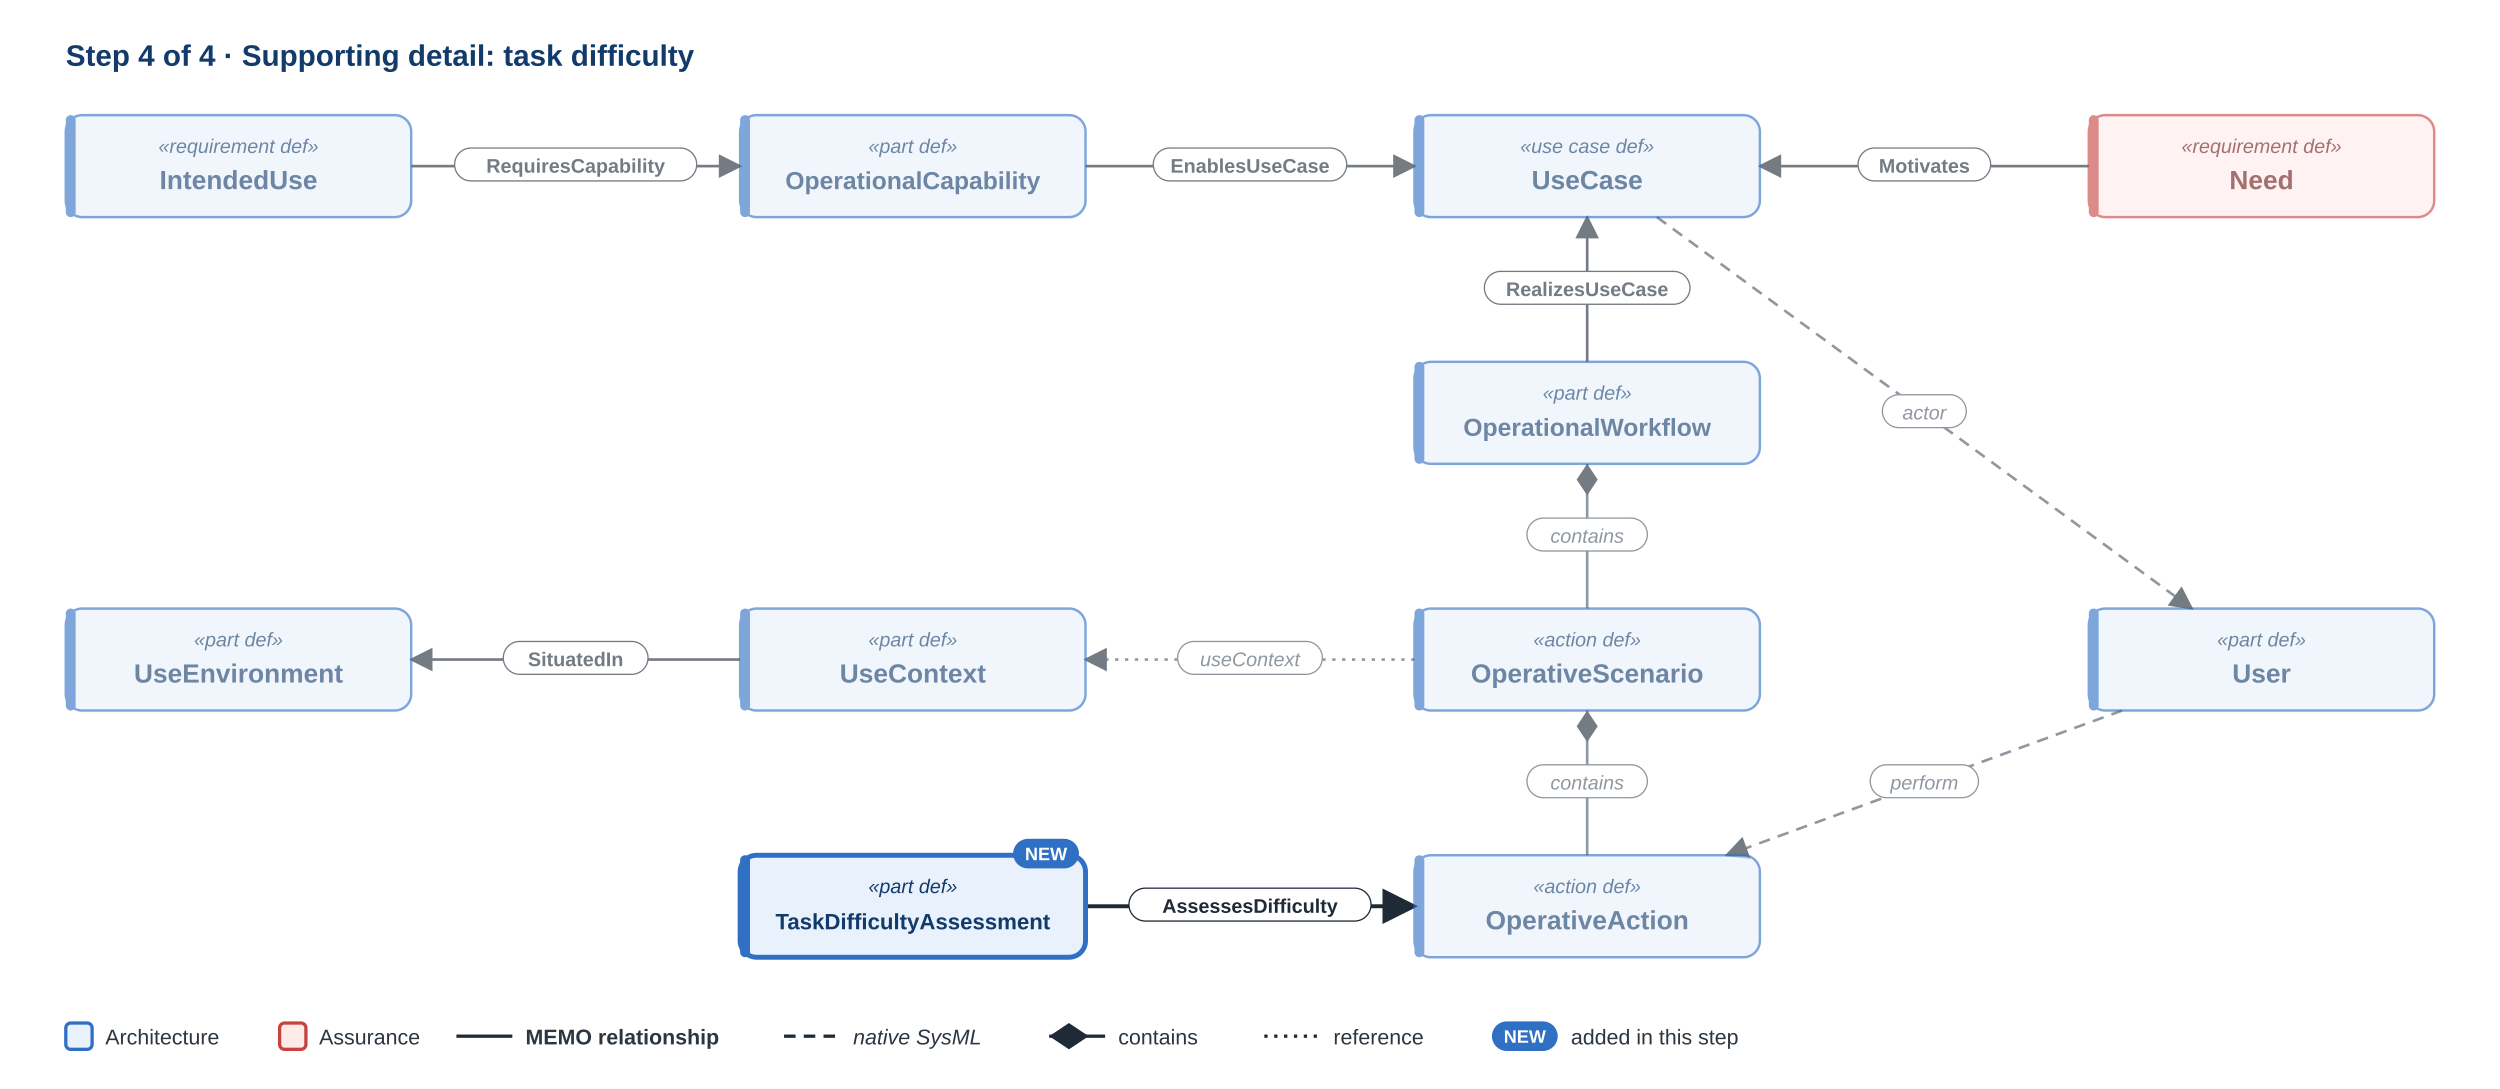
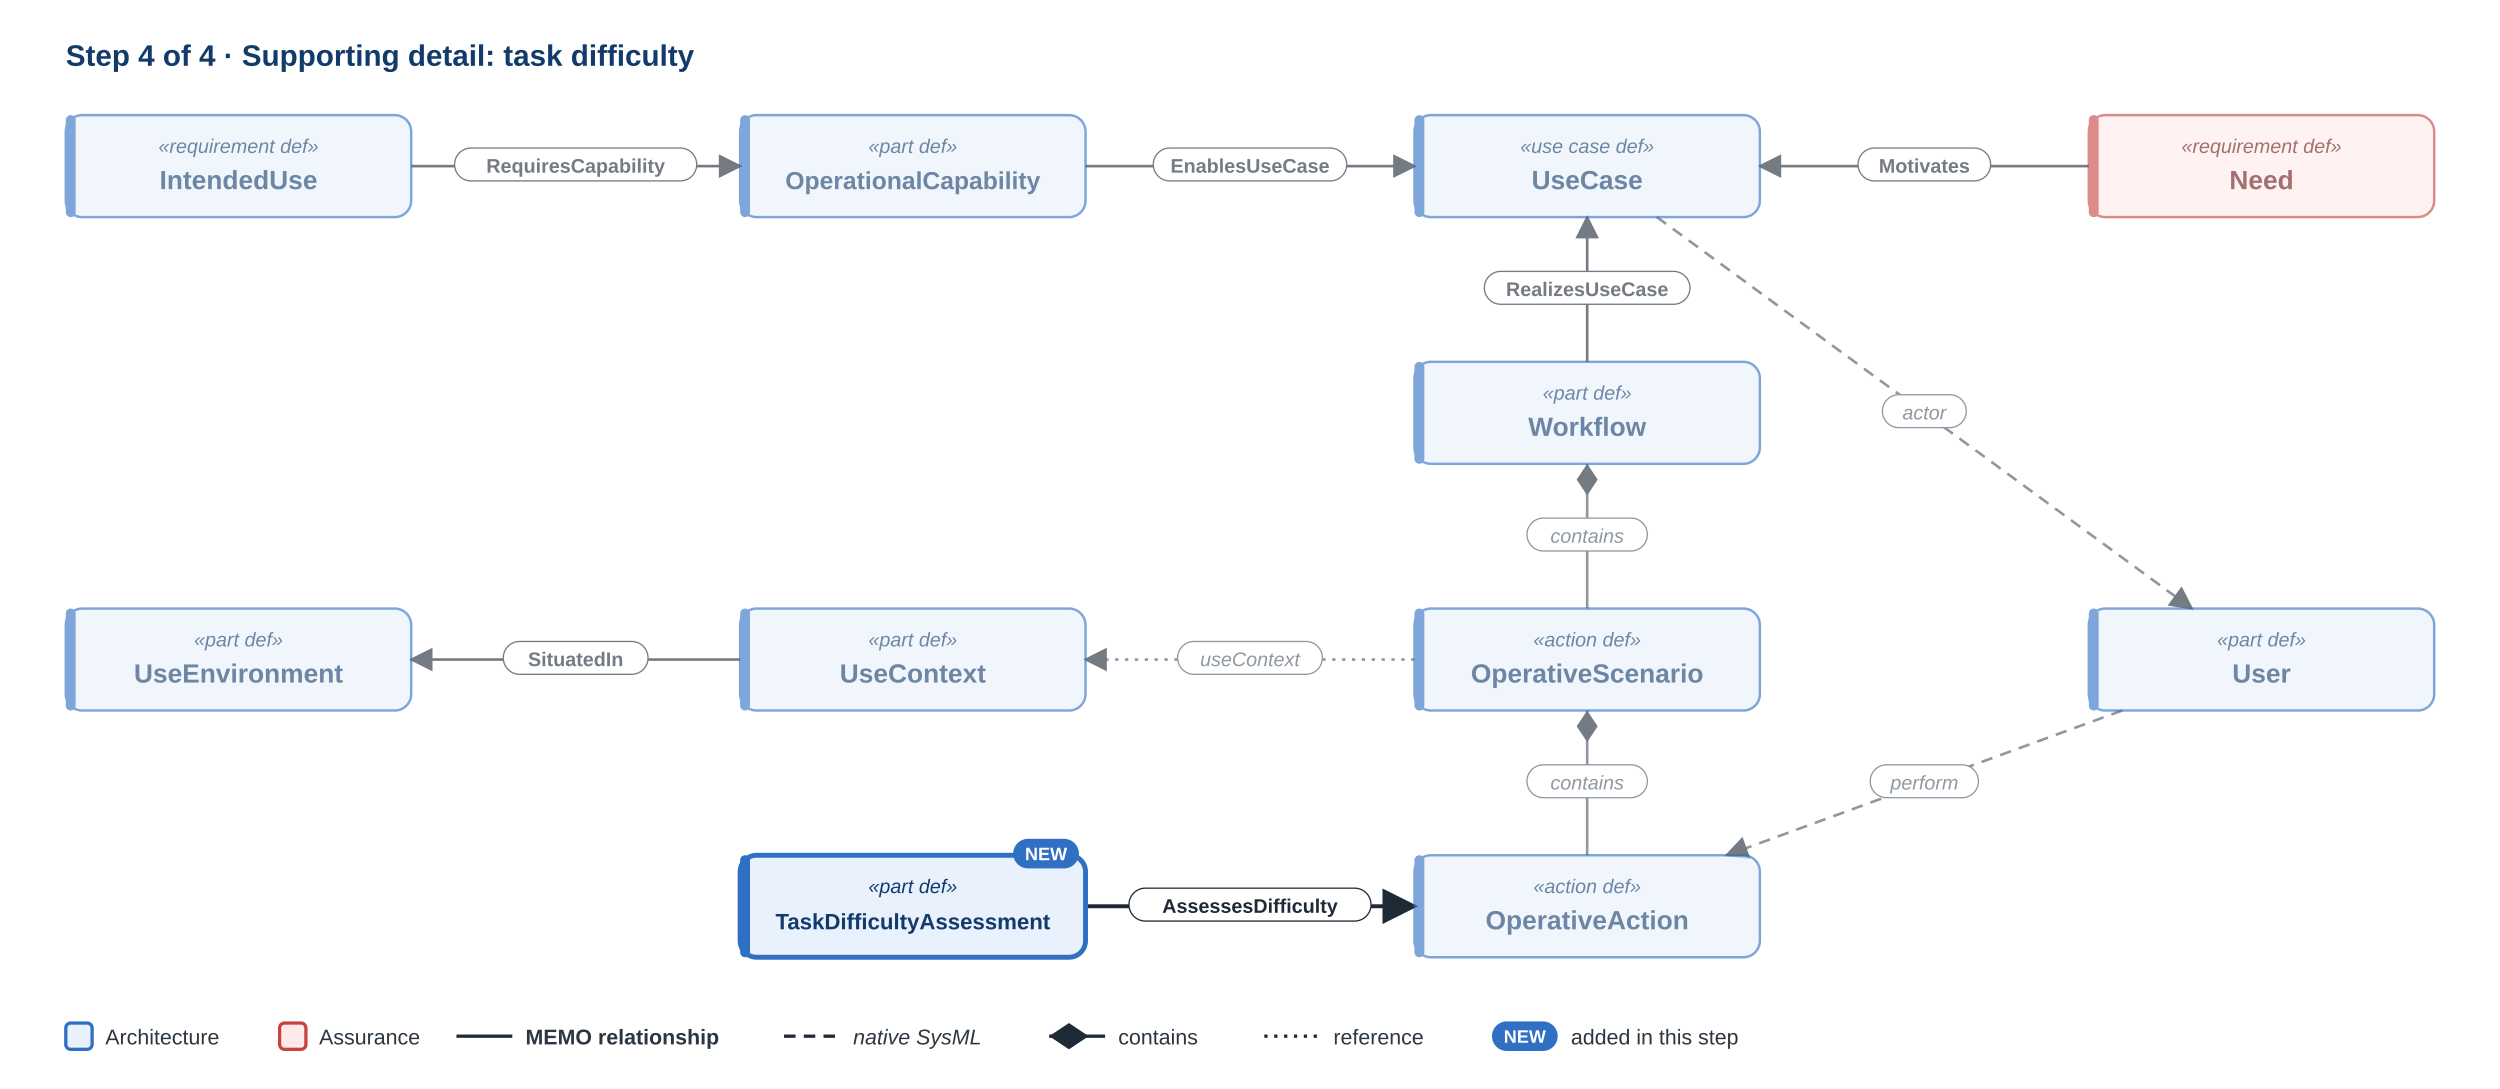
<svg xmlns="http://www.w3.org/2000/svg" viewBox="0 0 1520 662" width="1520" height="662" font-family="Nunito, 'Segoe UI', Arial, sans-serif" role="img" aria-label="Operational layer, step 4: Supporting detail: task difficulty">
  <defs>
    <marker id="arrow" viewBox="0 0 10 10" refX="9" refY="5" markerWidth="9" markerHeight="9" orient="auto-start-reverse">
      <path d="M0,0 L10,5 L0,10 z" fill="#1f2a37" />
    </marker>
    <marker id="diamond" viewBox="0 0 14 10" refX="13" refY="5" markerWidth="14" markerHeight="10" orient="auto-start-reverse">
      <path d="M1,5 L7,1 L13,5 L7,9 z" fill="#1f2a37" />
    </marker>
  </defs>
  <rect width="100%" height="100%" fill="#ffffff" />
  <text x="40" y="40" font-size="18" font-weight="800" fill="#123b6b">Step 4 of 4 · Supporting detail: task difficulty</text>
  <g opacity="0.62">
    <line x1="965" y1="220" x2="965" y2="132" stroke="#1f2a37" stroke-width="1.6" marker-end="url(#arrow)" />
    <rect x="902.5" y="165" width="125" height="20" rx="10" fill="#ffffff" stroke="#1f2a37" stroke-width="0.8" />
    <text x="965" y="180" text-anchor="middle" font-size="12" font-weight="700" fill="#1f2a37">RealizesUseCase</text>
  </g>
  <g opacity="0.62">
    <line x1="965" y1="282" x2="965" y2="370" stroke="#4b5866" stroke-width="1.6" marker-start="url(#diamond)" />
    <rect x="928.4" y="315" width="73.2" height="20" rx="10" fill="#ffffff" stroke="#4b5866" stroke-width="0.8" />
    <text x="965" y="330" text-anchor="middle" font-size="12" font-style="italic" fill="#4b5866">contains</text>
  </g>
  <g opacity="0.62">
    <line x1="965" y1="432" x2="965" y2="520" stroke="#4b5866" stroke-width="1.6" marker-start="url(#diamond)" />
    <rect x="928.4" y="465" width="73.2" height="20" rx="10" fill="#ffffff" stroke="#4b5866" stroke-width="0.8" />
    <text x="965" y="480" text-anchor="middle" font-size="12" font-style="italic" fill="#4b5866">contains</text>
  </g>
  <g opacity="0.62">
    <line x1="1007.367" y1="132" x2="1332.633" y2="370" stroke="#4b5866" stroke-width="1.6" stroke-dasharray="7 5" marker-end="url(#arrow)" />
    <rect x="1144.5" y="240" width="51" height="20" rx="10" fill="#ffffff" stroke="#4b5866" stroke-width="0.8" />
    <text x="1170" y="255" text-anchor="middle" font-size="12" font-style="italic" fill="#4b5866">actor</text>
  </g>
  <g opacity="0.62">
    <line x1="1290.267" y1="432" x2="1049.733" y2="520" stroke="#4b5866" stroke-width="1.6" stroke-dasharray="7 5" marker-end="url(#arrow)" />
    <rect x="1137.1" y="465" width="65.8" height="20" rx="10" fill="#ffffff" stroke="#4b5866" stroke-width="0.8" />
    <text x="1170" y="480" text-anchor="middle" font-size="12" font-style="italic" fill="#4b5866">perform</text>
  </g>
  <g opacity="0.62">
    <line x1="1270" y1="101" x2="1070" y2="101" stroke="#1f2a37" stroke-width="1.6" marker-end="url(#arrow)" />
    <rect x="1129.7" y="90" width="80.6" height="20" rx="10" fill="#ffffff" stroke="#1f2a37" stroke-width="0.8" />
    <text x="1170" y="105" text-anchor="middle" font-size="12" font-weight="700" fill="#1f2a37">Motivates</text>
  </g>
  <g opacity="0.62">
    <line x1="250" y1="101" x2="450" y2="101" stroke="#1f2a37" stroke-width="1.6" marker-end="url(#arrow)" />
    <rect x="276.4" y="90" width="147.2" height="20" rx="10" fill="#ffffff" stroke="#1f2a37" stroke-width="0.8" />
    <text x="350" y="105" text-anchor="middle" font-size="12" font-weight="700" fill="#1f2a37">RequiresCapability</text>
  </g>
  <g opacity="0.62">
    <line x1="660" y1="101" x2="860" y2="101" stroke="#1f2a37" stroke-width="1.6" marker-end="url(#arrow)" />
    <rect x="701.2" y="90" width="117.6" height="20" rx="10" fill="#ffffff" stroke="#1f2a37" stroke-width="0.8" />
    <text x="760" y="105" text-anchor="middle" font-size="12" font-weight="700" fill="#1f2a37">EnablesUseCase</text>
  </g>
  <g opacity="0.62">
    <line x1="860" y1="401" x2="660" y2="401" stroke="#4b5866" stroke-width="1.6" stroke-dasharray="2 4" marker-end="url(#arrow)" />
    <rect x="716" y="390" width="88" height="20" rx="10" fill="#ffffff" stroke="#4b5866" stroke-width="0.8" />
    <text x="760" y="405" text-anchor="middle" font-size="12" font-style="italic" fill="#4b5866">useContext</text>
  </g>
  <g opacity="0.62">
    <line x1="450" y1="401" x2="250" y2="401" stroke="#1f2a37" stroke-width="1.6" marker-end="url(#arrow)" />
    <rect x="306" y="390" width="88" height="20" rx="10" fill="#ffffff" stroke="#1f2a37" stroke-width="0.8" />
    <text x="350" y="405" text-anchor="middle" font-size="12" font-weight="700" fill="#1f2a37">SituatedIn</text>
  </g>
  <g opacity="1">
    <line x1="660" y1="551" x2="860" y2="551" stroke="#1f2a37" stroke-width="2.4" marker-end="url(#arrow)" />
    <rect x="686.4" y="540" width="147.2" height="20" rx="10" fill="#ffffff" stroke="#1f2a37" stroke-width="0.8" />
    <text x="760" y="555" text-anchor="middle" font-size="12" font-weight="700" fill="#1f2a37">AssessesDifficulty</text>
  </g>
  <g opacity="0.62">
    <rect x="860" y="70" width="210" height="62" rx="10" fill="#e8f1fc" stroke="#2f6fc4" stroke-width="1.5" />
    <rect x="860" y="70" width="6" height="62" rx="3" fill="#2f6fc4" />
    <text x="965" y="93" text-anchor="middle" font-size="12" fill="#123b6b" font-style="italic">«use case def»</text>
    <text x="965" y="115" text-anchor="middle" font-size="16" font-weight="700" fill="#123b6b">UseCase</text>
  </g>
  <g opacity="0.62">
    <rect x="860" y="220" width="210" height="62" rx="10" fill="#e8f1fc" stroke="#2f6fc4" stroke-width="1.5" />
    <rect x="860" y="220" width="6" height="62" rx="3" fill="#2f6fc4" />
    <text x="965" y="243" text-anchor="middle" font-size="12" fill="#123b6b" font-style="italic">«part def»</text>
-     <text x="965" y="265" text-anchor="middle" font-size="15" font-weight="700" fill="#123b6b">OperationalWorkflow</text>
+     <text x="965" y="265" text-anchor="middle" font-size="16" font-weight="700" fill="#123b6b">Workflow</text>
  </g>
  <g opacity="0.62">
    <rect x="860" y="370" width="210" height="62" rx="10" fill="#e8f1fc" stroke="#2f6fc4" stroke-width="1.5" />
    <rect x="860" y="370" width="6" height="62" rx="3" fill="#2f6fc4" />
    <text x="965" y="393" text-anchor="middle" font-size="12" fill="#123b6b" font-style="italic">«action def»</text>
    <text x="965" y="415" text-anchor="middle" font-size="16" font-weight="700" fill="#123b6b">OperativeScenario</text>
  </g>
  <g opacity="0.62">
    <rect x="860" y="520" width="210" height="62" rx="10" fill="#e8f1fc" stroke="#2f6fc4" stroke-width="1.5" />
    <rect x="860" y="520" width="6" height="62" rx="3" fill="#2f6fc4" />
    <text x="965" y="543" text-anchor="middle" font-size="12" fill="#123b6b" font-style="italic">«action def»</text>
    <text x="965" y="565" text-anchor="middle" font-size="16" font-weight="700" fill="#123b6b">OperativeAction</text>
  </g>
  <g opacity="0.62">
    <rect x="1270" y="370" width="210" height="62" rx="10" fill="#e8f1fc" stroke="#2f6fc4" stroke-width="1.5" />
    <rect x="1270" y="370" width="6" height="62" rx="3" fill="#2f6fc4" />
    <text x="1375" y="393" text-anchor="middle" font-size="12" fill="#123b6b" font-style="italic">«part def»</text>
    <text x="1375" y="415" text-anchor="middle" font-size="16" font-weight="700" fill="#123b6b">User</text>
  </g>
  <g opacity="0.62">
    <rect x="1270" y="70" width="210" height="62" rx="10" fill="#fdebea" stroke="#c7433f" stroke-width="1.5" />
    <rect x="1270" y="70" width="6" height="62" rx="3" fill="#c7433f" />
    <text x="1375" y="93" text-anchor="middle" font-size="12" fill="#6b1916" font-style="italic">«requirement def»</text>
    <text x="1375" y="115" text-anchor="middle" font-size="16" font-weight="700" fill="#6b1916">Need</text>
  </g>
  <g opacity="0.62">
    <rect x="40" y="70" width="210" height="62" rx="10" fill="#e8f1fc" stroke="#2f6fc4" stroke-width="1.5" />
    <rect x="40" y="70" width="6" height="62" rx="3" fill="#2f6fc4" />
    <text x="145" y="93" text-anchor="middle" font-size="12" fill="#123b6b" font-style="italic">«requirement def»</text>
    <text x="145" y="115" text-anchor="middle" font-size="16" font-weight="700" fill="#123b6b">IntendedUse</text>
  </g>
  <g opacity="0.62">
    <rect x="450" y="70" width="210" height="62" rx="10" fill="#e8f1fc" stroke="#2f6fc4" stroke-width="1.5" />
    <rect x="450" y="70" width="6" height="62" rx="3" fill="#2f6fc4" />
    <text x="555" y="93" text-anchor="middle" font-size="12" fill="#123b6b" font-style="italic">«part def»</text>
    <text x="555" y="115" text-anchor="middle" font-size="15" font-weight="700" fill="#123b6b">OperationalCapability</text>
  </g>
  <g opacity="0.62">
    <rect x="450" y="370" width="210" height="62" rx="10" fill="#e8f1fc" stroke="#2f6fc4" stroke-width="1.5" />
    <rect x="450" y="370" width="6" height="62" rx="3" fill="#2f6fc4" />
    <text x="555" y="393" text-anchor="middle" font-size="12" fill="#123b6b" font-style="italic">«part def»</text>
    <text x="555" y="415" text-anchor="middle" font-size="16" font-weight="700" fill="#123b6b">UseContext</text>
  </g>
  <g opacity="0.62">
    <rect x="40" y="370" width="210" height="62" rx="10" fill="#e8f1fc" stroke="#2f6fc4" stroke-width="1.5" />
    <rect x="40" y="370" width="6" height="62" rx="3" fill="#2f6fc4" />
    <text x="145" y="393" text-anchor="middle" font-size="12" fill="#123b6b" font-style="italic">«part def»</text>
    <text x="145" y="415" text-anchor="middle" font-size="16" font-weight="700" fill="#123b6b">UseEnvironment</text>
  </g>
  <g opacity="1">
    <rect x="450" y="520" width="210" height="62" rx="10" fill="#e8f1fc" stroke="#2f6fc4" stroke-width="3" />
    <rect x="450" y="520" width="6" height="62" rx="3" fill="#2f6fc4" />
    <text x="555" y="543" text-anchor="middle" font-size="12" fill="#123b6b" font-style="italic">«part def»</text>
    <text x="555" y="565" text-anchor="middle" font-size="13.5" font-weight="700" fill="#123b6b">TaskDifficultyAssessment</text>
    <rect x="616" y="510" width="40" height="18" rx="9" fill="#2f6fc4" />
    <text x="636" y="523" text-anchor="middle" font-size="11" font-weight="700" fill="#ffffff">NEW</text>
  </g>
  <rect x="40" y="622" width="16" height="16" rx="3" fill="#e8f1fc" stroke="#2f6fc4" stroke-width="2" />
  <text x="64" y="635" font-size="13" fill="#2c3640">Architecture</text>
  <rect x="170" y="622" width="16" height="16" rx="3" fill="#fdebea" stroke="#c7433f" stroke-width="2" />
  <text x="194" y="635" font-size="13" fill="#2c3640">Assurance</text>
  <line x1="277.5" y1="630" x2="311.5" y2="630" stroke="#1f2a37" stroke-width="2" />
  <text x="319.5" y="635" font-size="13" fill="#2c3640">
    <tspan font-weight="700">MEMO relationship</tspan>
  </text>
  <line x1="476.7" y1="630" x2="510.7" y2="630" stroke="#1f2a37" stroke-width="2" stroke-dasharray="7 5" />
  <text x="518.7" y="635" font-size="13" fill="#2c3640">
    <tspan font-style="italic">native SysML</tspan>
  </text>
  <line x1="637.9" y1="630" x2="671.9" y2="630" stroke="#1f2a37" stroke-width="2" marker-start="url(#diamond)" />
  <text x="679.9" y="635" font-size="13" fill="#2c3640">contains</text>
  <line x1="768.7" y1="630" x2="802.7" y2="630" stroke="#1f2a37" stroke-width="2" stroke-dasharray="2 4" />
  <text x="810.7" y="635" font-size="13" fill="#2c3640">reference</text>
  <rect x="907.1" y="621" width="40" height="18" rx="9" fill="#2f6fc4" />
  <text x="927.1" y="634" text-anchor="middle" font-size="11" font-weight="700" fill="#ffffff">NEW</text>
  <text x="955.1" y="635" font-size="13" fill="#2c3640">added in this step</text>
</svg>
